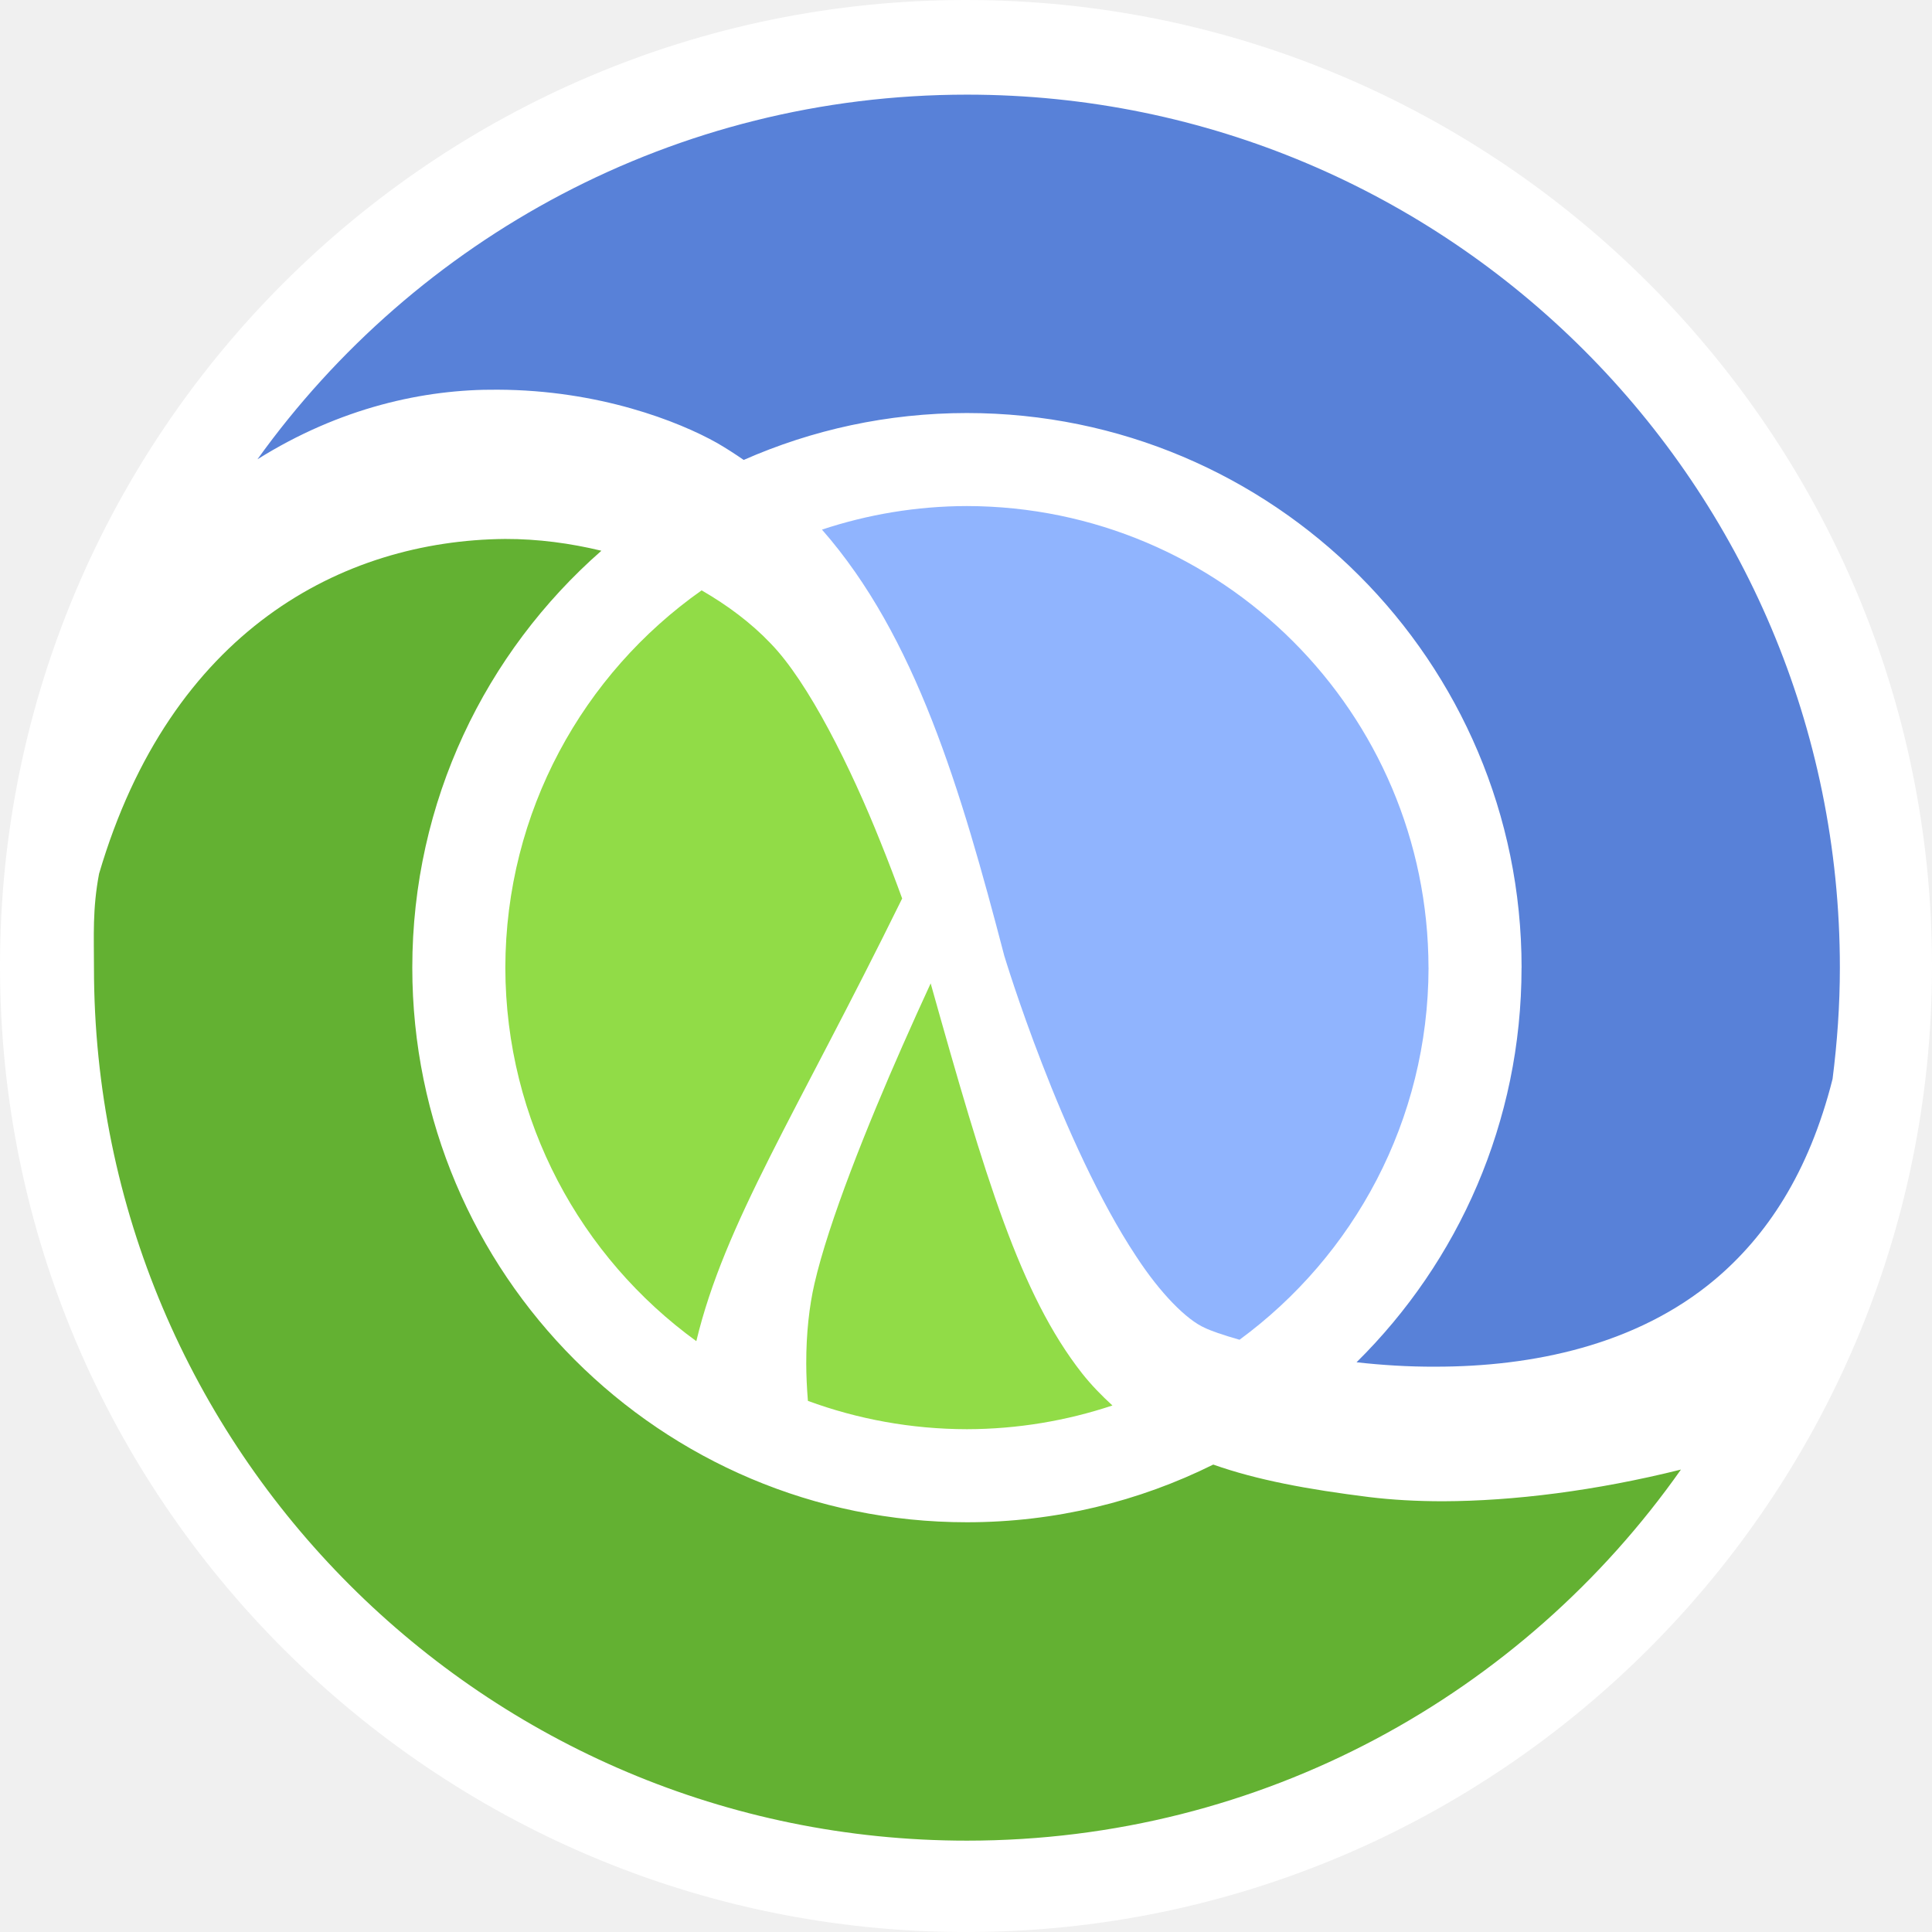
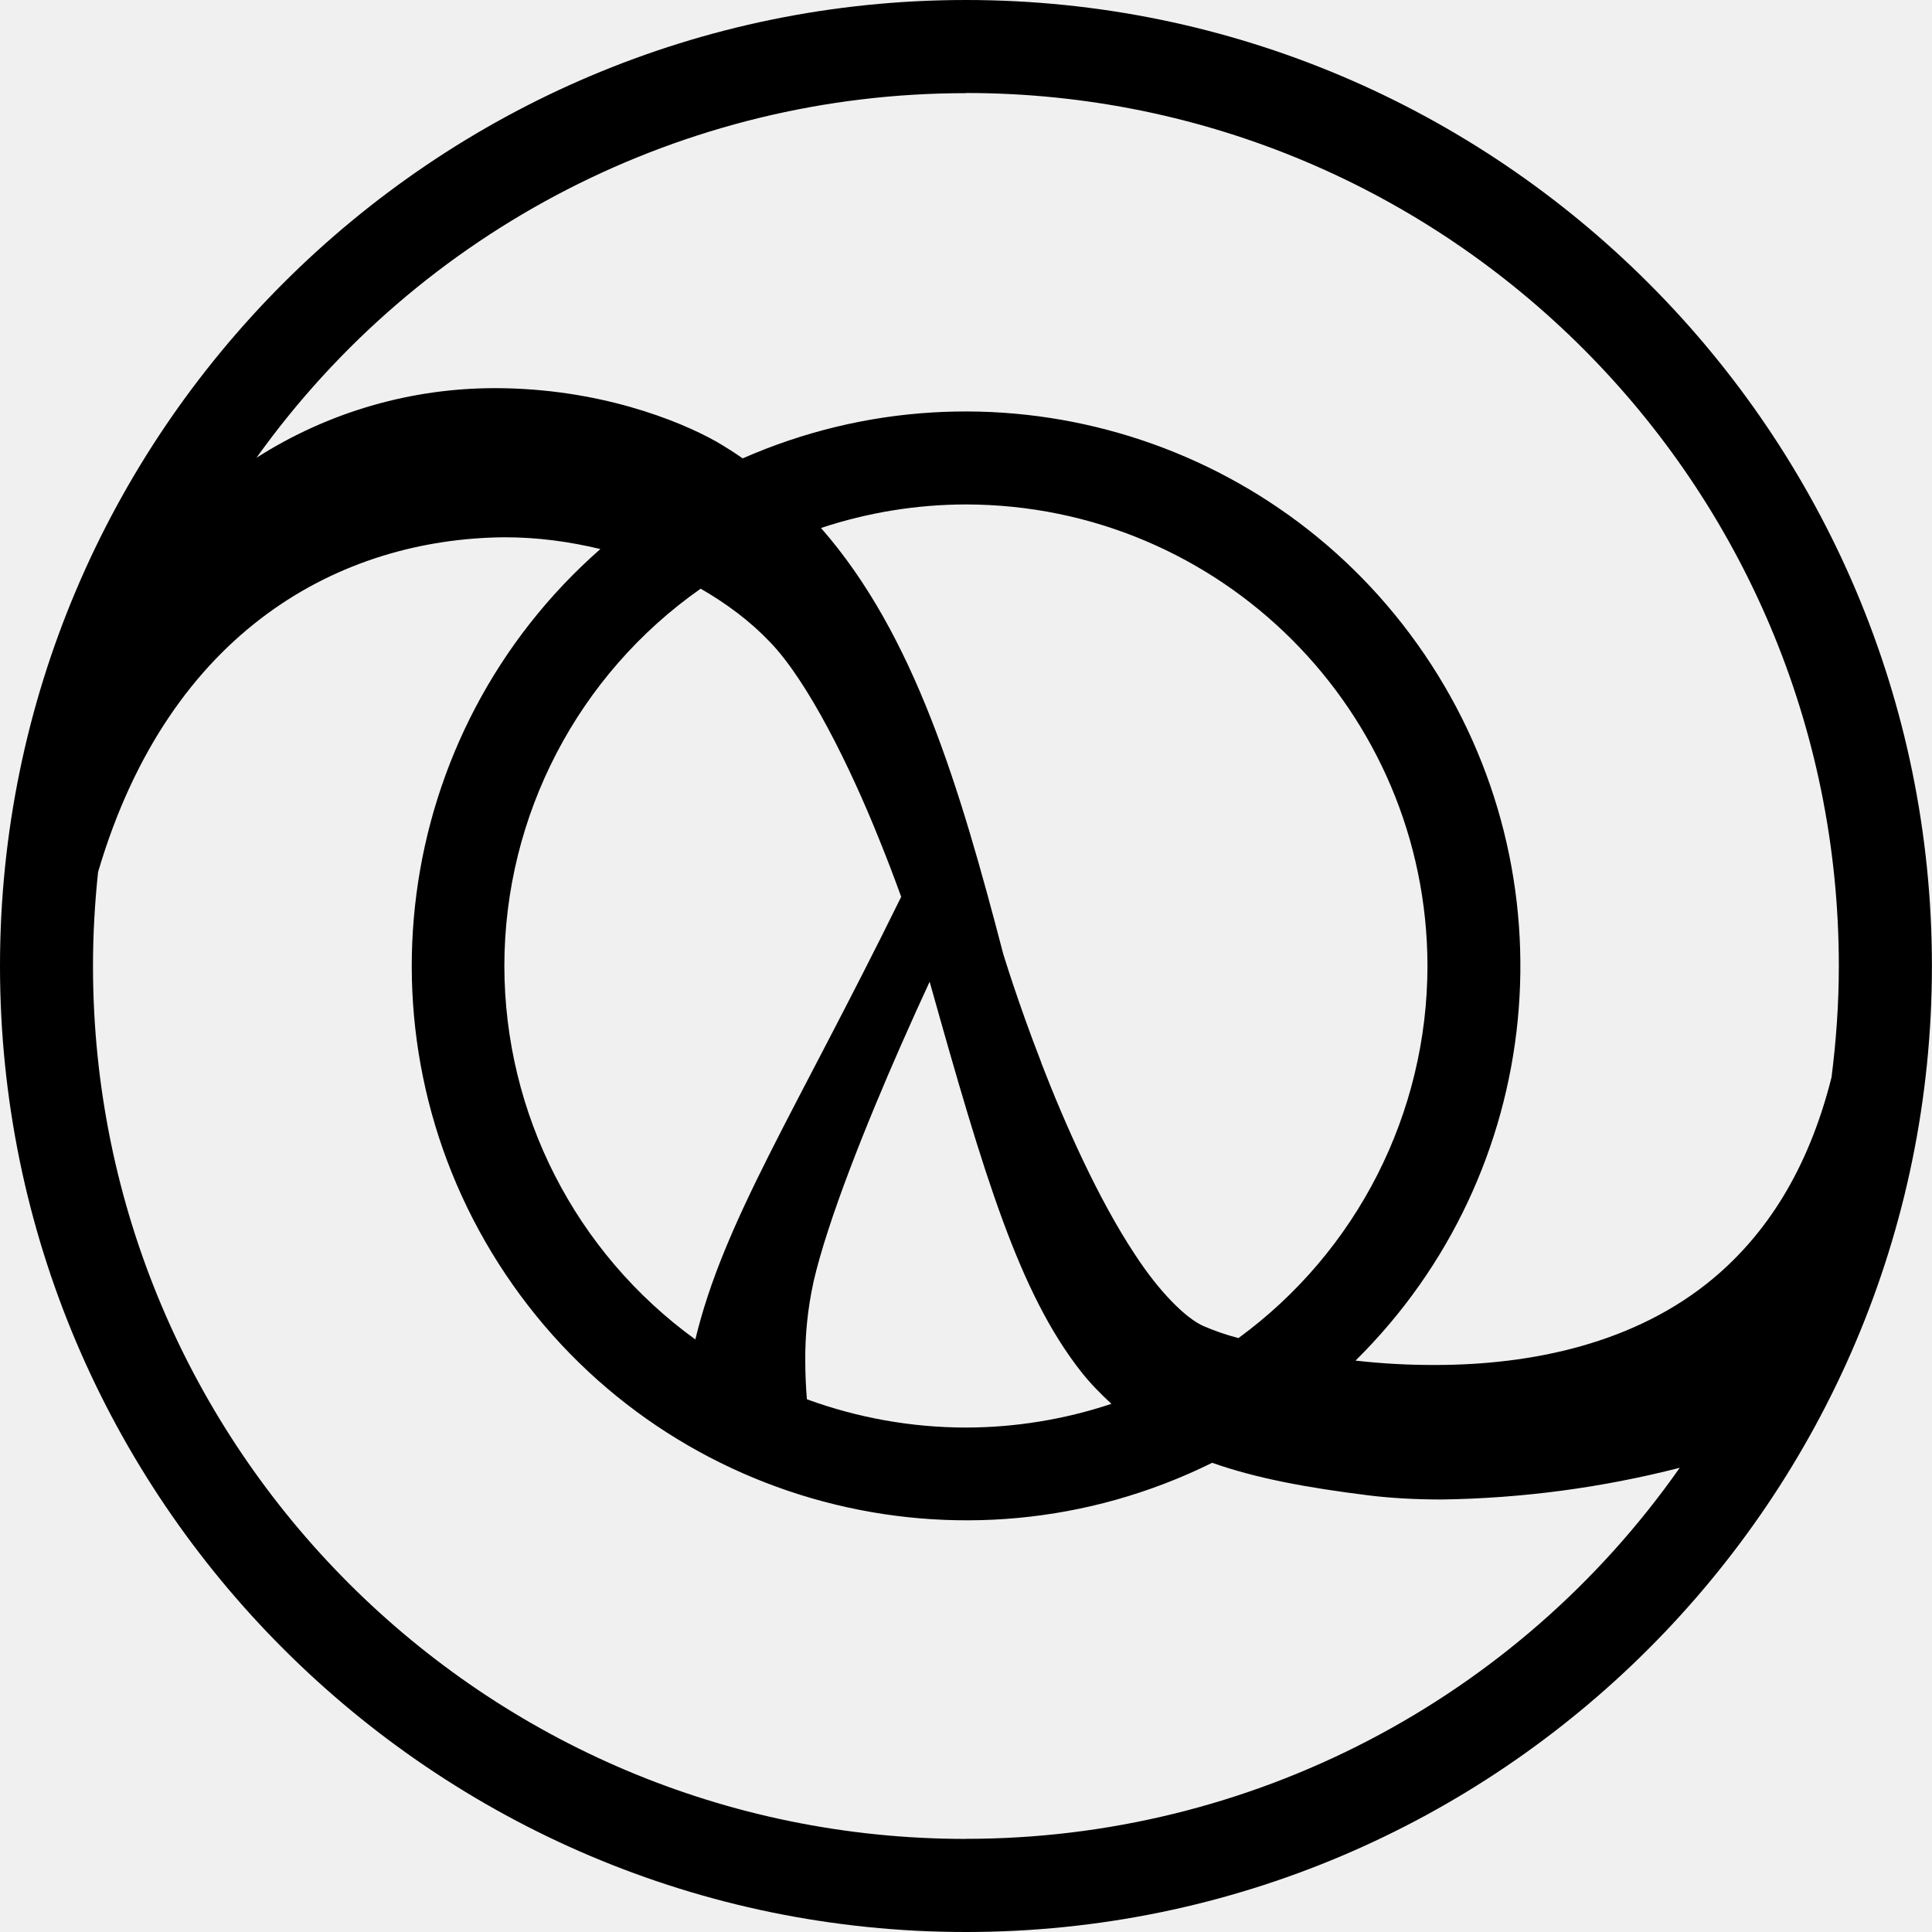
- <svg xmlns="http://www.w3.org/2000/svg" width="256px" height="256px" viewBox="0 0 256 256" version="1.1" preserveAspectRatio="xMidYMid">
-   <g>
-     <path d="M127.999,0 C57.423,0 -1.42108547e-14,57.423 -1.42108547e-14,128.001 C-1.42108547e-14,198.585 57.423,256.005 127.999,256.005 C198.577,256.005 256,198.585 256,128.001 C256,57.423 198.577,0 127.999,0" fill="#FFFFFF" />
-     <g transform="translate(12, 12)">
-       <path d="M111.318,118.303 C110.168,120.795 108.899,123.595 107.585,126.575 C102.94,137.099 97.796,149.905 95.917,158.109 C95.242,161.031 94.824,164.652 94.832,168.667 C94.832,170.255 94.917,171.924 95.052,173.624 C101.619,176.037 108.712,177.364 116.119,177.377 C122.862,177.364 129.34,176.25 135.403,174.234 C133.978,172.931 132.618,171.542 131.38,169.977 C123.16,159.495 118.574,144.133 111.318,118.303" fill="#91DC47" />
-       <path d="M80.97,66.225 C65.271,77.289 54.998,95.537 54.959,116.217 C54.998,136.588 64.962,154.6 80.266,165.71 C84.02,150.073 93.43,135.755 107.541,107.055 C106.703,104.753 105.748,102.233 104.679,99.586 C100.77,89.78 95.128,78.392 90.093,73.235 C87.526,70.541 84.411,68.213 80.97,66.225" fill="#91DC47" />
-       <path d="M169.394,186.367 C161.294,185.352 154.609,184.127 148.761,182.064 C138.925,186.948 127.848,189.707 116.119,189.707 C75.535,189.707 42.636,156.813 42.631,116.217 C42.631,94.19 52.335,74.444 67.687,60.977 C63.581,59.985 59.299,59.406 54.925,59.414 C33.363,59.617 10.602,71.55 1.126,103.777 C0.24,108.468 0.451,112.015 0.451,116.219 C0.451,180.104 52.242,231.895 116.122,231.895 C155.244,231.895 189.804,212.456 210.733,182.726 C199.413,185.547 188.527,186.896 179.205,186.925 C175.711,186.925 172.431,186.738 169.394,186.367" fill="#63B132" />
-       <path d="M147.658,163.953 C148.372,164.307 149.991,164.885 152.244,165.524 C167.401,154.397 177.251,136.474 177.29,116.217 L177.284,116.217 C177.227,82.446 149.898,55.121 116.119,55.054 C109.405,55.067 102.955,56.175 96.916,58.176 C109.335,72.332 115.307,92.562 121.084,114.691 C121.087,114.701 121.092,114.709 121.094,114.717 C121.105,114.735 122.942,120.862 126.096,128.991 C129.228,137.109 133.69,147.159 138.556,154.483 C141.751,159.391 145.265,162.918 147.658,163.953" fill="#90B4FE" />
-       <path d="M116.122,0.541 C77.378,0.541 43.106,19.614 22.114,48.859 C33.039,42.017 44.194,39.549 53.929,39.637 C67.375,39.676 77.946,43.845 83.018,46.697 C84.243,47.403 85.406,48.163 86.545,48.944 C95.595,44.958 105.595,42.729 116.119,42.729 C156.708,42.734 189.612,75.628 189.618,116.217 L189.612,116.217 C189.612,136.681 181.242,155.184 167.749,168.508 C171.061,168.879 174.593,169.11 178.2,169.092 C191.011,169.098 204.858,166.271 215.239,157.54 C222.008,151.838 227.679,143.489 230.824,130.971 C231.439,126.136 231.793,121.221 231.793,116.219 C231.793,52.337 180.007,0.541 116.122,0.541" fill="#5881D8" />
-     </g>
-   </g>
+ <svg xmlns="http://www.w3.org/2000/svg" viewBox="0 0 22.477 22.478">
+   <path d="M11.238 0C5.041 0 0 5.042 0 11.239s5.042 11.239 11.238 11.239c6.197 0 11.239-5.042 11.239-11.239S17.435 0 11.238 0zm0 1.082c5.609 0 10.156 4.548 10.156 10.157 0 .439-.031.871-.085 1.295-.276 1.099-.774 1.832-1.368 2.333-.912.767-2.127 1.015-3.252 1.014a7.978 7.978 0 0 1-.918-.051 6.452 6.452 0 0 0-7.13-10.497 4.411 4.411 0 0 0-.31-.197c-.445-.25-1.373-.616-2.554-.62a5.151 5.151 0 0 0-2.793.81 10.142 10.142 0 0 1 8.254-4.242zM9.464 14.917c.165-.72.617-1.845 1.024-2.769.115-.262.227-.508.328-.726.637 2.268 1.04 3.617 1.762 4.537.108.137.228.259.353.374a5.382 5.382 0 0 1-1.693.276 5.401 5.401 0 0 1-1.85-.329 5.47 5.47 0 0 1-.019-.435 4.151 4.151 0 0 1 .095-.927zm-1.374.667a5.37 5.37 0 0 1-2.222-4.346 5.367 5.367 0 0 1 2.284-4.389c.302.174.576.379.801.615.442.453.937 1.453 1.281 2.314.094.232.178.454.251.656-1.239 2.52-2.065 3.777-2.395 5.15zm4.024-3.224c-.277-.714-.438-1.252-.439-1.253l-.001-.002c-.507-1.943-1.032-3.719-2.122-4.962a5.371 5.371 0 0 1 1.686-.274 5.377 5.377 0 0 1 5.37 5.37 5.368 5.368 0 0 1-2.199 4.329 2.844 2.844 0 0 1-.403-.138c-.21-.091-.519-.401-.799-.831-.427-.643-.819-1.525-1.094-2.238zm-.876 9.035c-5.609 0-10.156-4.547-10.156-10.157 0-.369.021-.733.059-1.092.832-2.83 2.831-3.877 4.724-3.895.384-.001.76.05 1.12.137a6.452 6.452 0 0 0 7.118 10.631c.513.181 1.1.289 1.811.378.267.033.555.049.861.049a11.835 11.835 0 0 0 2.768-.369 10.14 10.14 0 0 1-8.307 4.317z" />
</svg>
